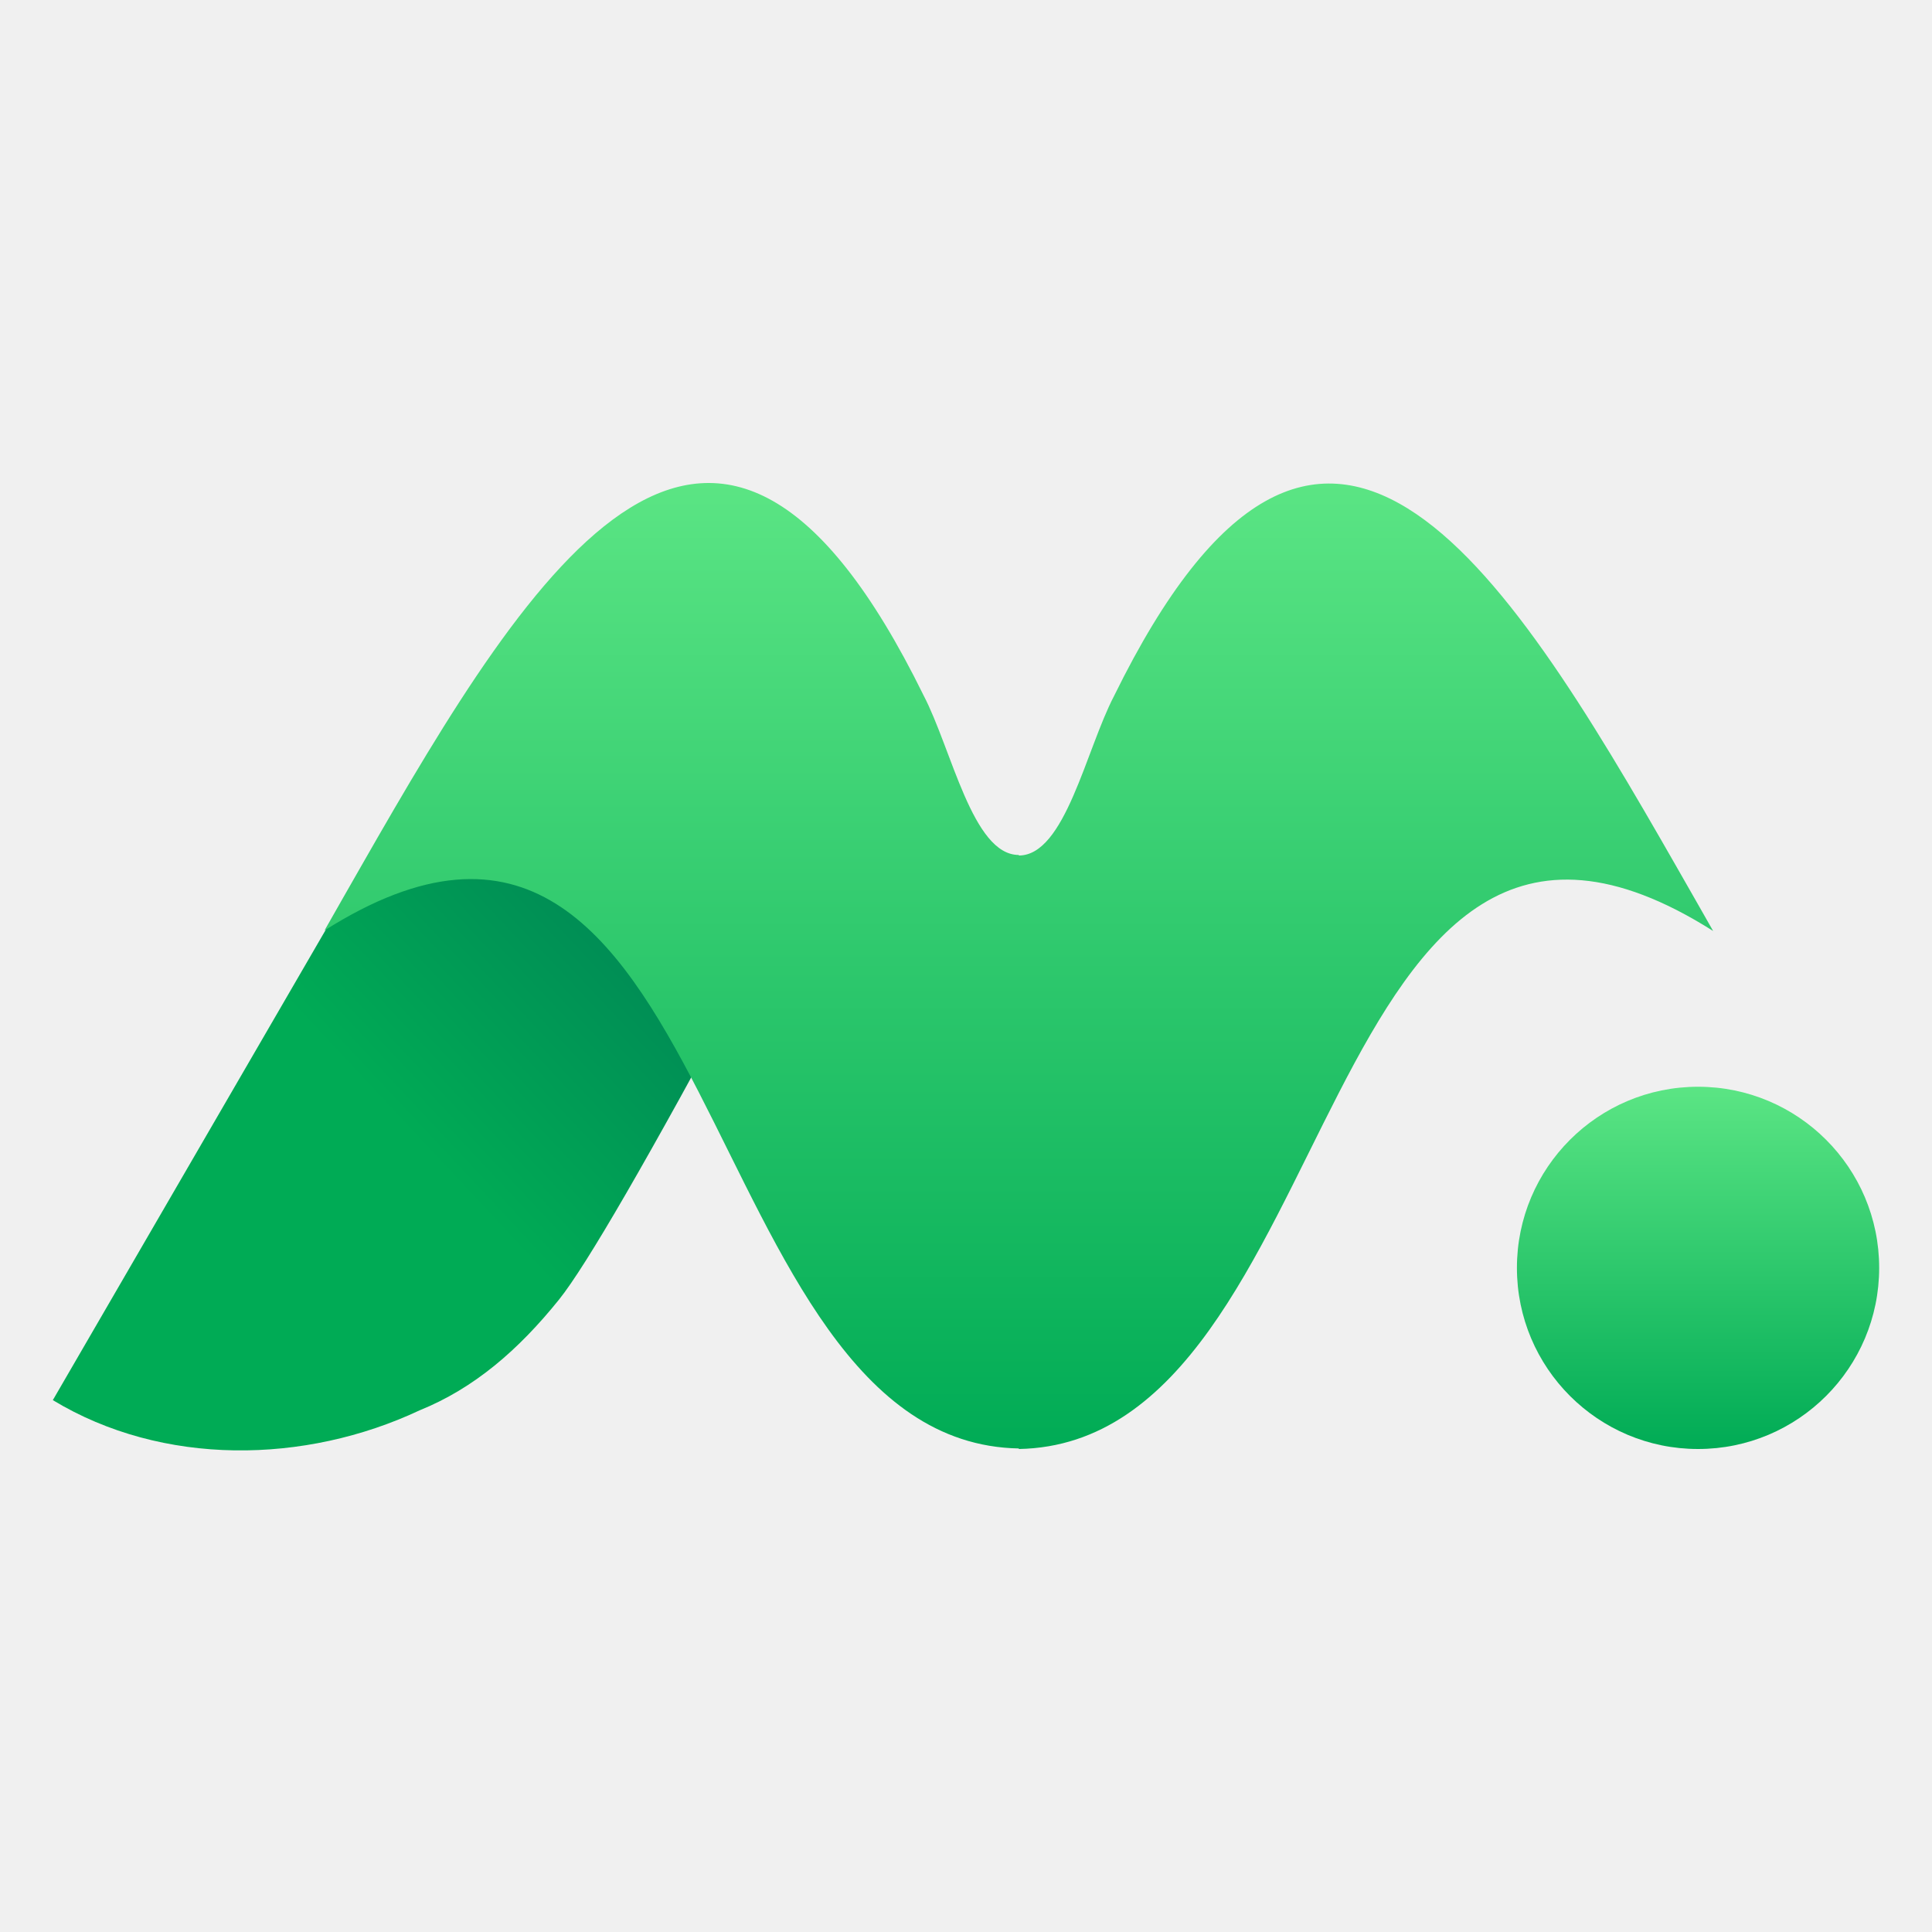
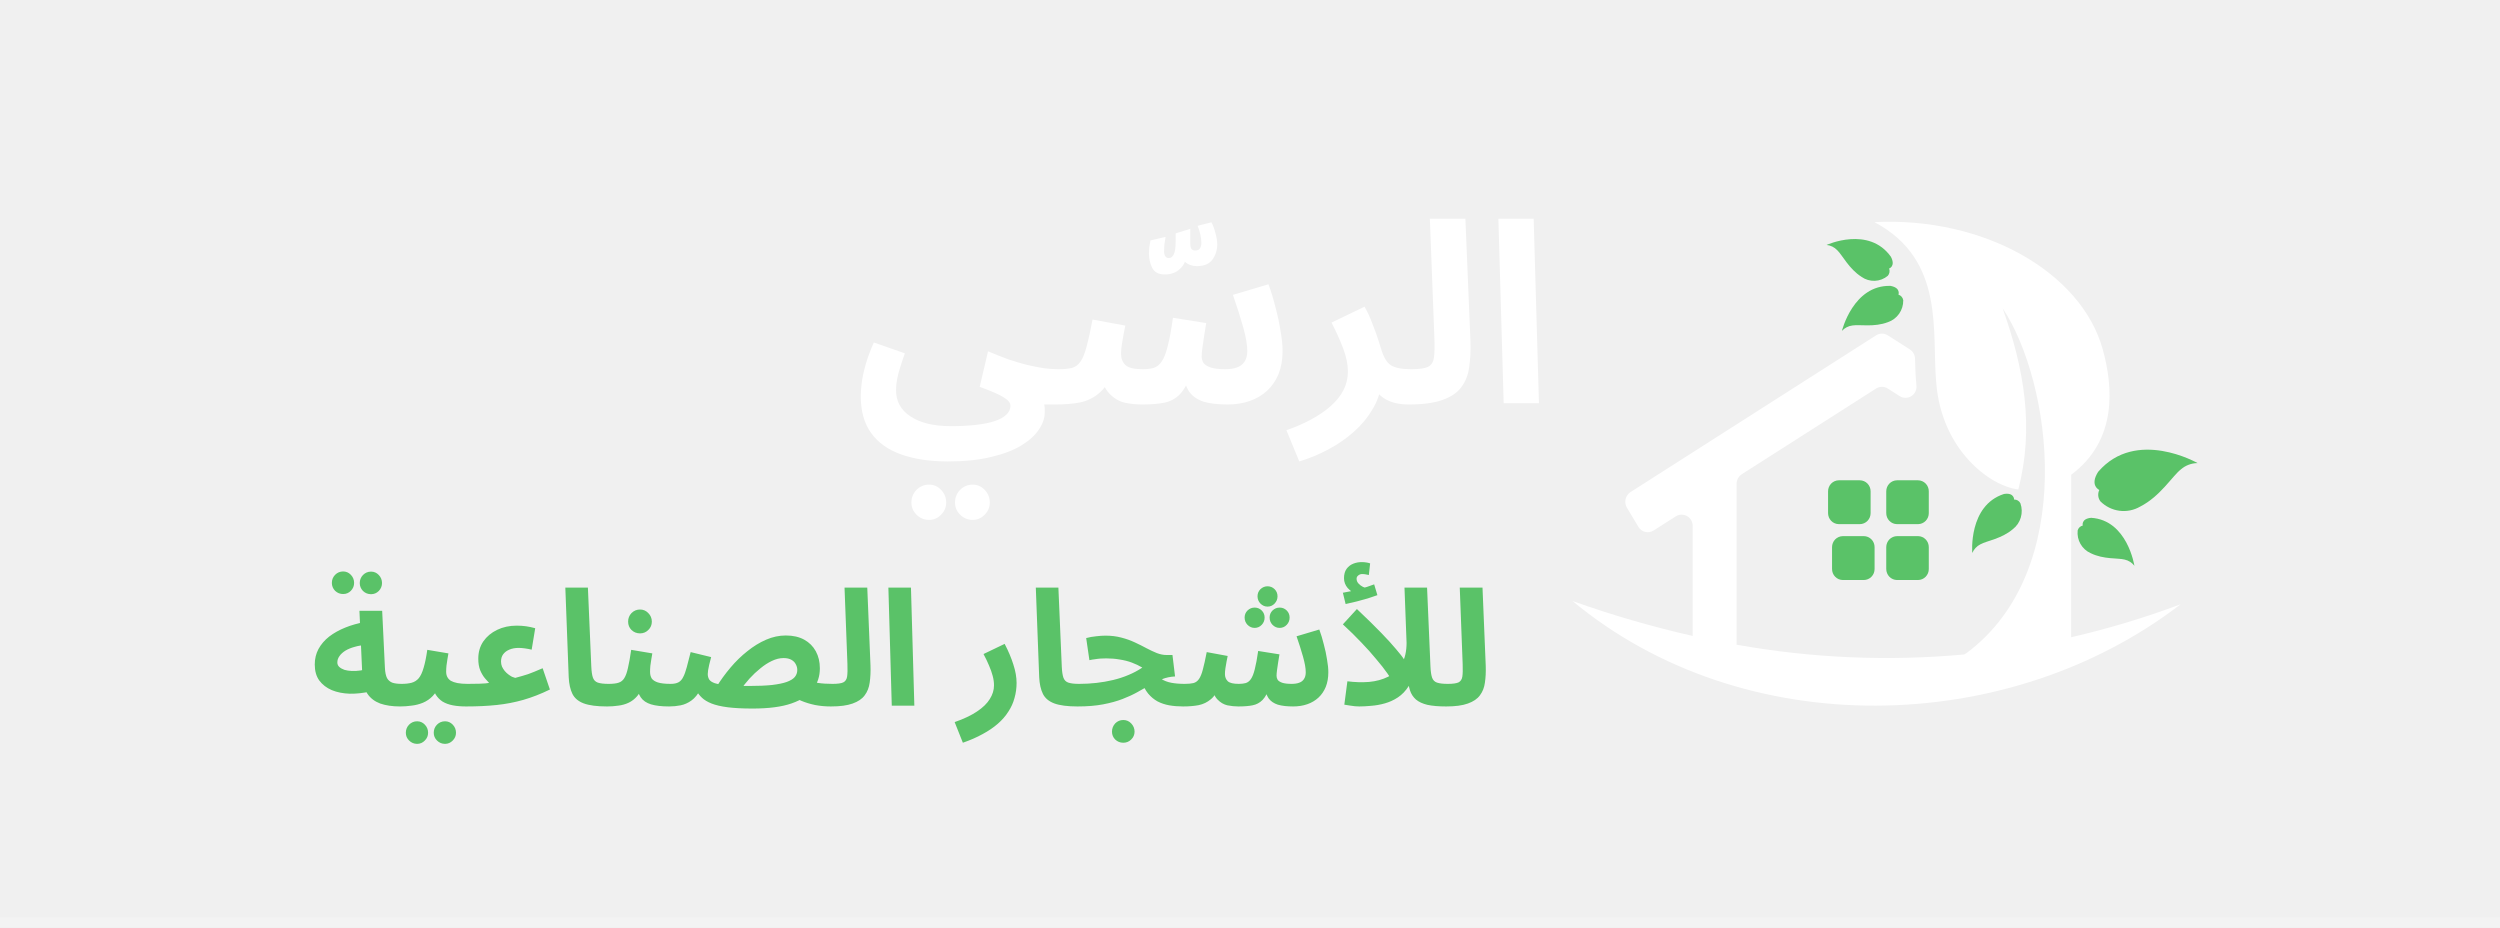
- <svg xmlns="http://www.w3.org/2000/svg" height="512" viewBox="0 0 512 512" width="512">
-   <linearGradient id="a" x1="100%" x2="50%" y1="5.663%" y2="50%">
-     <stop offset="0" stop-color="#007b55" />
-     <stop offset="1" stop-color="#00ab55" />
-   </linearGradient>
-   <linearGradient id="b" x1="50%" x2="50%" y1="0%" y2="100%">
-     <stop offset="0" stop-color="#5be584" />
-     <stop offset="1" stop-color="#00ab55" />
-   </linearGradient>
-   <g fill="none" fill-rule="evenodd" transform="translate(14 128)">
-     <path d="m92.807 83.107c44.289 22.889 46.308 23.935 46.401 23.98.012.009.642.333 44.793 23.153-26.072 48.54-42.693 77.266-49.868 86.179-10.759 13.37-22.495 23.493-36.93 29.334-30.346 14.262-68.07 14.929-97.202-2.704z" fill="url(#a)" />
-     <g fill="url(#b)">
-       <path d="m430.31 101.726c-46.271-80.956-94.1-157.228-149.043-45.344-7.516 14.383-12.995 42.337-25.267 42.337v-.142c-12.272 0-17.749-27.953-25.265-42.337-54.945-111.885-102.774-35.612-149.045 45.344-3.482 6.105-6.827 11.932-9.69 16.996 106.038-67.127 97.11 135.666 184 137.278v.142c86.891-1.611 77.962-204.405 184-137.28-2.861-5.062-6.206-10.889-9.69-16.994" />
-       <path d="m436 256c26.509 0 48-21.491 48-48s-21.491-48-48-48-48 21.491-48 48 21.491 48 48 48" />
+ <svg xmlns="http://www.w3.org/2000/svg" width="248" height="92" viewBox="0 0 248 92" fill="none">
+   <mask id="path-1-inside-1_2089_35948" fill="white">
+     <path d="M0 0H248V92H0V0Z" />
+   </mask>
+   <path d="M248 91H0V93H248V91Z" fill="white" fill-opacity="0.19" mask="url(#path-1-inside-1_2089_35948)" />
+   <g clip-path="url(#clip0_2089_35948)">
+     <path d="M85.387 39.3C85.387 38.917 85.421 38.467 85.487 37.95C85.554 37.433 85.679 36.85 85.862 36.2C86.046 35.533 86.321 34.792 86.687 33.975L89.762 35.05C89.579 35.567 89.421 36.042 89.287 36.475C89.154 36.892 89.054 37.283 88.987 37.65C88.921 38 88.887 38.35 88.887 38.7C88.887 39.25 89.004 39.742 89.237 40.175C89.487 40.625 89.846 41 90.312 41.3C90.779 41.617 91.346 41.858 92.012 42.025C92.696 42.192 93.479 42.275 94.362 42.275C95.279 42.275 96.096 42.233 96.812 42.15C97.546 42.067 98.162 41.942 98.662 41.775C99.179 41.608 99.571 41.392 99.837 41.125C100.104 40.875 100.237 40.583 100.237 40.25C100.237 40.1 100.179 39.958 100.062 39.825C99.962 39.692 99.787 39.55 99.537 39.4C99.304 39.25 98.987 39.092 98.587 38.925C98.204 38.758 97.737 38.575 97.187 38.375L98.012 34.85C98.729 35.15 99.404 35.417 100.037 35.65C100.687 35.867 101.304 36.05 101.887 36.2C102.471 36.333 103.021 36.442 103.537 36.525C104.054 36.592 104.537 36.625 104.987 36.625C105.621 36.625 106.071 36.792 106.337 37.125C106.604 37.442 106.737 37.842 106.737 38.325C106.737 38.842 106.562 39.275 106.212 39.625C105.862 39.958 105.371 40.125 104.737 40.125C104.604 40.125 104.471 40.125 104.337 40.125C104.221 40.125 104.096 40.125 103.962 40.125C103.846 40.125 103.721 40.125 103.587 40.125C103.621 40.292 103.637 40.433 103.637 40.55C103.637 40.683 103.637 40.808 103.637 40.925C103.637 41.475 103.446 42.033 103.062 42.6C102.696 43.167 102.121 43.692 101.337 44.175C100.554 44.658 99.554 45.042 98.337 45.325C97.137 45.625 95.704 45.775 94.037 45.775C92.237 45.775 90.687 45.542 89.387 45.075C88.104 44.625 87.112 43.917 86.412 42.95C85.729 42 85.387 40.783 85.387 39.3ZM96.487 51.575C96.004 51.575 95.587 51.4 95.237 51.05C94.904 50.717 94.737 50.317 94.737 49.85C94.737 49.367 94.904 48.95 95.237 48.6C95.587 48.25 96.004 48.075 96.487 48.075C96.954 48.075 97.354 48.25 97.687 48.6C98.021 48.95 98.187 49.367 98.187 49.85C98.187 50.317 98.021 50.717 97.687 51.05C97.354 51.4 96.954 51.575 96.487 51.575ZM92.162 51.575C91.679 51.575 91.262 51.4 90.912 51.05C90.579 50.717 90.412 50.317 90.412 49.85C90.412 49.367 90.579 48.95 90.912 48.6C91.262 48.25 91.679 48.075 92.162 48.075C92.629 48.075 93.029 48.25 93.362 48.6C93.696 48.95 93.862 49.367 93.862 49.85C93.862 50.317 93.696 50.717 93.362 51.05C93.029 51.4 92.629 51.575 92.162 51.575ZM115.551 27.225C114.935 27.225 114.518 27.008 114.301 26.575C114.085 26.142 113.976 25.667 113.976 25.15C113.976 24.967 113.985 24.775 114.001 24.575C114.035 24.358 114.076 24.117 114.126 23.85L115.626 23.5C115.576 23.783 115.535 24.05 115.501 24.3C115.485 24.533 115.476 24.742 115.476 24.925C115.476 25.142 115.518 25.308 115.601 25.425C115.685 25.542 115.801 25.6 115.951 25.6C116.151 25.6 116.31 25.483 116.426 25.25C116.56 25.017 116.626 24.567 116.626 23.9V23.15L118.076 22.7V24.225C118.076 24.408 118.11 24.558 118.176 24.675C118.26 24.792 118.385 24.85 118.551 24.85C118.785 24.85 118.943 24.783 119.026 24.65C119.126 24.5 119.176 24.325 119.176 24.125C119.176 23.842 119.143 23.558 119.076 23.275C119.01 22.975 118.918 22.683 118.801 22.4L120.176 22.05C120.343 22.367 120.476 22.733 120.576 23.15C120.693 23.55 120.751 23.917 120.751 24.25C120.751 24.8 120.593 25.3 120.276 25.75C119.96 26.183 119.443 26.4 118.726 26.4C118.276 26.4 117.893 26.267 117.576 26C117.26 25.717 117.101 25.383 117.101 25L117.676 25.225C117.676 25.792 117.476 26.267 117.076 26.65C116.693 27.033 116.185 27.225 115.551 27.225ZM104.732 40.125L104.982 36.625C105.532 36.625 105.982 36.583 106.332 36.5C106.682 36.4 106.966 36.192 107.182 35.875C107.416 35.542 107.616 35.05 107.782 34.4C107.966 33.733 108.166 32.833 108.382 31.7L111.632 32.3C111.582 32.55 111.524 32.842 111.457 33.175C111.391 33.508 111.332 33.85 111.282 34.2C111.232 34.533 111.207 34.833 111.207 35.1C111.207 35.567 111.357 35.942 111.657 36.225C111.957 36.492 112.524 36.625 113.357 36.625C113.774 36.625 114.132 36.583 114.432 36.5C114.749 36.4 115.016 36.192 115.232 35.875C115.466 35.542 115.666 35.033 115.832 34.35C116.016 33.65 116.191 32.708 116.357 31.525L119.657 32.05C119.591 32.433 119.524 32.842 119.457 33.275C119.391 33.708 119.332 34.108 119.282 34.475C119.232 34.842 119.207 35.142 119.207 35.375C119.207 35.592 119.266 35.8 119.382 36C119.516 36.183 119.749 36.333 120.082 36.45C120.432 36.567 120.924 36.625 121.557 36.625C122.007 36.625 122.391 36.567 122.707 36.45C123.041 36.333 123.291 36.142 123.457 35.875C123.641 35.608 123.732 35.258 123.732 34.825C123.732 34.208 123.591 33.4 123.307 32.4C123.024 31.4 122.691 30.35 122.307 29.25L125.832 28.2C126.099 28.917 126.332 29.683 126.532 30.5C126.749 31.3 126.916 32.083 127.032 32.85C127.166 33.6 127.232 34.258 127.232 34.825C127.232 35.675 127.099 36.433 126.832 37.1C126.566 37.75 126.191 38.3 125.707 38.75C125.224 39.2 124.649 39.542 123.982 39.775C123.316 40.008 122.582 40.125 121.782 40.125C120.816 40.125 120.024 40.033 119.407 39.85C118.791 39.65 118.316 39.325 117.982 38.875C117.666 38.408 117.457 37.775 117.357 36.975H118.207C117.857 37.958 117.466 38.675 117.032 39.125C116.599 39.558 116.082 39.833 115.482 39.95C114.899 40.067 114.166 40.125 113.282 40.125C112.732 40.125 112.166 40.067 111.582 39.95C111.016 39.817 110.507 39.517 110.057 39.05C109.607 38.583 109.274 37.858 109.057 36.875L110.407 36.825C110.057 37.808 109.599 38.533 109.032 39C108.482 39.467 107.849 39.775 107.132 39.925C106.416 40.058 105.616 40.125 104.732 40.125ZM128.887 45.775L127.612 42.675C128.496 42.375 129.304 42.025 130.037 41.625C130.787 41.225 131.437 40.783 131.987 40.3C132.537 39.817 132.962 39.292 133.262 38.725C133.562 38.142 133.712 37.517 133.712 36.85C133.712 36.15 133.554 35.383 133.237 34.55C132.921 33.717 132.537 32.867 132.087 32L135.362 30.425C135.662 30.942 135.921 31.5 136.137 32.1C136.371 32.683 136.562 33.208 136.712 33.675C136.862 34.142 136.962 34.458 137.012 34.625C137.246 35.425 137.562 35.958 137.962 36.225C138.379 36.492 139.046 36.625 139.962 36.625C140.596 36.625 141.046 36.792 141.312 37.125C141.596 37.442 141.737 37.842 141.737 38.325C141.737 38.842 141.562 39.275 141.212 39.625C140.862 39.958 140.362 40.125 139.712 40.125C139.029 40.125 138.429 40.025 137.912 39.825C137.396 39.625 136.979 39.333 136.662 38.95C136.362 38.567 136.171 38.117 136.087 37.6L137.012 38.125C136.912 39.008 136.621 39.842 136.137 40.625C135.671 41.425 135.062 42.158 134.312 42.825C133.562 43.492 132.721 44.075 131.787 44.575C130.854 45.075 129.887 45.475 128.887 45.775ZM139.742 40.125L139.992 36.625C140.759 36.625 141.309 36.55 141.642 36.4C141.976 36.233 142.176 35.933 142.242 35.5C142.309 35.05 142.326 34.4 142.292 33.55L141.842 21.7H145.367L145.867 33.8C145.901 34.767 145.859 35.642 145.742 36.425C145.642 37.192 145.384 37.85 144.967 38.4C144.567 38.95 143.942 39.375 143.092 39.675C142.259 39.975 141.142 40.125 139.742 40.125ZM149.164 40L148.639 21.7H152.139L152.664 40H149.164Z" fill="white" />
+     <path d="M39.688 70.08C38.931 70.08 38.275 69.984 37.72 69.792C37.176 69.589 36.755 69.269 36.456 68.832C36.157 68.384 35.987 67.787 35.944 67.04L35.656 60.592H37.912L38.184 66.256C38.205 66.693 38.275 67.029 38.392 67.264C38.52 67.488 38.701 67.643 38.936 67.728C39.171 67.803 39.475 67.84 39.848 67.84C40.253 67.84 40.541 67.947 40.712 68.16C40.883 68.363 40.968 68.619 40.968 68.928C40.968 69.259 40.856 69.536 40.632 69.76C40.419 69.973 40.104 70.08 39.688 70.08ZM36.76 68.592C36.045 68.752 35.357 68.827 34.696 68.816C34.035 68.795 33.443 68.677 32.92 68.464C32.397 68.24 31.981 67.92 31.672 67.504C31.373 67.088 31.224 66.56 31.224 65.92C31.224 65.355 31.347 64.843 31.592 64.384C31.848 63.915 32.2 63.504 32.648 63.152C33.107 62.8 33.64 62.501 34.248 62.256C34.856 62.011 35.517 61.824 36.232 61.696L36.456 63.968C35.997 63.989 35.581 64.053 35.208 64.16C34.845 64.256 34.531 64.384 34.264 64.544C34.008 64.704 33.811 64.885 33.672 65.088C33.533 65.28 33.464 65.488 33.464 65.712C33.464 65.893 33.528 66.043 33.656 66.16C33.784 66.277 33.955 66.373 34.168 66.448C34.381 66.512 34.627 66.549 34.904 66.56C35.181 66.571 35.464 66.555 35.752 66.512C36.051 66.469 36.344 66.4 36.632 66.304L36.76 68.592ZM36.808 58.944C36.499 58.944 36.232 58.837 36.008 58.624C35.795 58.4 35.688 58.139 35.688 57.84C35.688 57.531 35.795 57.264 36.008 57.04C36.232 56.816 36.499 56.704 36.808 56.704C37.107 56.704 37.363 56.816 37.576 57.04C37.789 57.264 37.896 57.531 37.896 57.84C37.896 58.139 37.789 58.4 37.576 58.624C37.363 58.837 37.107 58.944 36.808 58.944ZM34.04 58.928C33.731 58.928 33.464 58.821 33.24 58.608C33.027 58.384 32.92 58.123 32.92 57.824C32.92 57.515 33.027 57.248 33.24 57.024C33.464 56.8 33.731 56.688 34.04 56.688C34.339 56.688 34.595 56.8 34.808 57.024C35.021 57.248 35.128 57.515 35.128 57.824C35.128 58.123 35.021 58.384 34.808 58.608C34.595 58.821 34.339 58.928 34.04 58.928ZM39.683 70.08L39.843 67.84C40.227 67.84 40.557 67.803 40.835 67.728C41.112 67.653 41.347 67.504 41.539 67.28C41.731 67.045 41.891 66.704 42.019 66.256C42.157 65.808 42.28 65.211 42.387 64.464L44.483 64.816C44.461 64.976 44.429 65.163 44.387 65.376C44.355 65.589 44.323 65.808 44.291 66.032C44.269 66.245 44.259 66.448 44.259 66.64C44.259 66.832 44.296 67.003 44.371 67.152C44.445 67.301 44.563 67.429 44.723 67.536C44.893 67.632 45.112 67.707 45.379 67.76C45.656 67.813 45.992 67.84 46.387 67.84C46.792 67.84 47.08 67.947 47.251 68.16C47.421 68.363 47.507 68.619 47.507 68.928C47.507 69.259 47.395 69.536 47.171 69.76C46.957 69.973 46.643 70.08 46.227 70.08C45.747 70.08 45.309 70.043 44.915 69.968C44.531 69.893 44.195 69.771 43.907 69.6C43.629 69.419 43.4 69.184 43.219 68.896C43.048 68.597 42.941 68.235 42.899 67.808H43.667C43.475 68.32 43.229 68.731 42.931 69.04C42.643 69.339 42.317 69.563 41.955 69.712C41.592 69.861 41.213 69.957 40.819 70C40.435 70.053 40.056 70.08 39.683 70.08ZM44.147 73.792C43.837 73.792 43.571 73.68 43.347 73.456C43.133 73.243 43.027 72.987 43.027 72.688C43.027 72.379 43.133 72.112 43.347 71.888C43.571 71.664 43.837 71.552 44.147 71.552C44.445 71.552 44.701 71.664 44.915 71.888C45.128 72.112 45.235 72.379 45.235 72.688C45.235 72.987 45.128 73.243 44.915 73.456C44.701 73.68 44.445 73.792 44.147 73.792ZM41.379 73.792C41.069 73.792 40.803 73.68 40.579 73.456C40.365 73.243 40.259 72.987 40.259 72.688C40.259 72.379 40.365 72.112 40.579 71.888C40.803 71.664 41.069 71.552 41.379 71.552C41.677 71.552 41.933 71.664 42.147 71.888C42.36 72.112 42.467 72.379 42.467 72.688C42.467 72.987 42.36 73.243 42.147 73.456C41.933 73.68 41.677 73.792 41.379 73.792ZM46.23 70.08L46.389 67.84C46.891 67.84 47.275 67.835 47.541 67.824C47.819 67.813 48.027 67.803 48.166 67.792C48.304 67.771 48.422 67.755 48.517 67.744C48.411 67.637 48.272 67.483 48.102 67.28C47.931 67.077 47.776 66.816 47.638 66.496C47.51 66.176 47.446 65.792 47.446 65.344C47.446 64.693 47.611 64.123 47.941 63.632C48.283 63.141 48.742 62.757 49.318 62.48C49.894 62.203 50.539 62.064 51.254 62.064C51.595 62.064 51.91 62.085 52.197 62.128C52.496 62.171 52.795 62.235 53.093 62.32L52.742 64.448C52.528 64.395 52.304 64.352 52.069 64.32C51.835 64.288 51.627 64.272 51.446 64.272C51.093 64.272 50.784 64.331 50.517 64.448C50.261 64.555 50.059 64.709 49.91 64.912C49.771 65.104 49.702 65.339 49.702 65.616C49.702 65.797 49.733 65.968 49.797 66.128C49.872 66.288 49.963 66.432 50.069 66.56C50.176 66.688 50.294 66.8 50.422 66.896C50.55 66.992 50.672 67.072 50.789 67.136C50.917 67.189 51.024 67.227 51.109 67.248C51.376 67.173 51.605 67.109 51.797 67.056C52 66.992 52.192 66.933 52.373 66.88C52.566 66.816 52.773 66.736 52.998 66.64C53.221 66.544 53.499 66.427 53.83 66.288L54.55 68.4C53.654 68.837 52.779 69.179 51.925 69.424C51.072 69.669 50.187 69.84 49.27 69.936C48.352 70.032 47.339 70.08 46.23 70.08ZM60.208 70.08C59.216 70.08 58.448 69.979 57.904 69.776C57.37 69.573 56.997 69.259 56.784 68.832C56.57 68.395 56.448 67.845 56.416 67.184L56.08 58.288H58.32L58.656 66.112C58.677 66.603 58.73 66.971 58.816 67.216C58.901 67.461 59.061 67.627 59.296 67.712C59.541 67.797 59.898 67.84 60.368 67.84C60.773 67.84 61.061 67.947 61.232 68.16C61.413 68.363 61.504 68.619 61.504 68.928C61.504 69.259 61.392 69.536 61.168 69.76C60.944 69.973 60.624 70.08 60.208 70.08ZM60.23 70.08L60.389 67.84C60.795 67.84 61.115 67.803 61.349 67.728C61.595 67.653 61.787 67.504 61.925 67.28C62.075 67.045 62.197 66.704 62.294 66.256C62.4 65.808 62.507 65.211 62.614 64.464L64.71 64.816C64.688 64.976 64.656 65.163 64.614 65.376C64.582 65.589 64.549 65.808 64.517 66.032C64.496 66.245 64.486 66.448 64.486 66.64C64.486 66.896 64.539 67.115 64.645 67.296C64.763 67.467 64.966 67.6 65.254 67.696C65.552 67.792 65.979 67.84 66.534 67.84C66.939 67.84 67.227 67.947 67.397 68.16C67.568 68.363 67.653 68.619 67.653 68.928C67.653 69.259 67.541 69.536 67.317 69.76C67.104 69.973 66.79 70.08 66.374 70.08C65.638 70.08 65.04 70.011 64.582 69.872C64.123 69.733 63.782 69.499 63.557 69.168C63.334 68.837 63.19 68.384 63.126 67.808H63.894C63.702 68.32 63.477 68.731 63.221 69.04C62.965 69.339 62.678 69.563 62.358 69.712C62.038 69.861 61.696 69.957 61.334 70C60.981 70.053 60.614 70.08 60.23 70.08ZM63.493 62.832C63.163 62.832 62.88 62.72 62.645 62.496C62.422 62.272 62.309 61.995 62.309 61.664C62.309 61.333 62.422 61.051 62.645 60.816C62.88 60.581 63.163 60.464 63.493 60.464C63.813 60.464 64.085 60.581 64.309 60.816C64.544 61.051 64.662 61.333 64.662 61.664C64.662 61.995 64.544 62.272 64.309 62.496C64.085 62.72 63.813 62.832 63.493 62.832ZM82.418 70.08C81.874 70.08 81.352 70.032 80.85 69.936C80.349 69.829 79.895 69.691 79.49 69.52C79.096 69.349 78.77 69.157 78.514 68.944L79.954 67.392C80.338 67.552 80.733 67.669 81.138 67.744C81.543 67.808 82.023 67.84 82.578 67.84C82.984 67.84 83.272 67.947 83.442 68.16C83.624 68.363 83.714 68.619 83.714 68.928C83.714 69.259 83.602 69.536 83.378 69.76C83.154 69.973 82.834 70.08 82.418 70.08ZM74.658 70.288C73.666 70.288 72.84 70.245 72.178 70.16C71.528 70.075 70.999 69.952 70.594 69.792C70.189 69.632 69.869 69.44 69.634 69.216C69.4 68.992 69.207 68.747 69.058 68.48L69.506 68.352C69.24 68.864 68.936 69.243 68.594 69.488C68.253 69.733 67.895 69.893 67.522 69.968C67.149 70.043 66.765 70.08 66.37 70.08L66.53 67.84C66.861 67.84 67.122 67.787 67.314 67.68C67.506 67.573 67.661 67.397 67.778 67.152C67.906 66.907 68.023 66.581 68.13 66.176C68.237 65.771 68.365 65.275 68.514 64.688L70.546 65.184C70.472 65.472 70.407 65.723 70.354 65.936C70.311 66.149 70.274 66.336 70.242 66.496C70.221 66.645 70.21 66.768 70.21 66.864C70.21 67.067 70.258 67.248 70.354 67.408C70.45 67.557 70.637 67.68 70.914 67.776C71.192 67.861 71.597 67.931 72.13 67.984C72.674 68.027 73.383 68.048 74.258 68.048C75.186 68.048 75.96 68.016 76.578 67.952C77.197 67.877 77.688 67.776 78.05 67.648C78.424 67.509 78.69 67.344 78.85 67.152C79.01 66.949 79.09 66.72 79.09 66.464C79.09 66.261 79.042 66.075 78.946 65.904C78.861 65.723 78.717 65.573 78.514 65.456C78.311 65.339 78.05 65.28 77.73 65.28C77.346 65.28 76.957 65.376 76.562 65.568C76.178 65.749 75.799 65.995 75.426 66.304C75.053 66.603 74.695 66.939 74.354 67.312C74.023 67.685 73.725 68.059 73.458 68.432L71.058 68.16C71.474 67.488 71.944 66.843 72.466 66.224C72.989 65.605 73.549 65.061 74.146 64.592C74.743 64.112 75.362 63.733 76.002 63.456C76.642 63.179 77.293 63.04 77.954 63.04C78.669 63.04 79.277 63.179 79.778 63.456C80.279 63.733 80.663 64.117 80.93 64.608C81.197 65.099 81.33 65.664 81.33 66.304C81.33 67.083 81.106 67.771 80.658 68.368C80.221 68.965 79.511 69.435 78.53 69.776C77.559 70.117 76.269 70.288 74.658 70.288ZM82.433 70.08L82.593 67.84C83.083 67.84 83.435 67.792 83.649 67.696C83.862 67.589 83.99 67.397 84.033 67.12C84.075 66.832 84.086 66.416 84.065 65.872L83.777 58.288H86.033L86.353 66.032C86.374 66.651 86.347 67.211 86.273 67.712C86.209 68.203 86.043 68.624 85.777 68.976C85.521 69.328 85.121 69.6 84.577 69.792C84.043 69.984 83.329 70.08 82.433 70.08ZM88.463 70L88.127 58.288H90.367L90.703 70H88.463ZM95.517 73.68L94.701 71.632C95.618 71.312 96.359 70.96 96.925 70.576C97.501 70.192 97.922 69.781 98.189 69.344C98.466 68.907 98.605 68.453 98.605 67.984C98.605 67.685 98.562 67.376 98.477 67.056C98.391 66.725 98.269 66.379 98.109 66.016C97.959 65.653 97.778 65.275 97.565 64.88L99.661 63.872C100.034 64.587 100.322 65.269 100.525 65.92C100.738 66.571 100.845 67.179 100.845 67.744C100.845 68.267 100.775 68.768 100.637 69.248C100.509 69.728 100.306 70.176 100.029 70.592C99.762 71.019 99.415 71.419 98.989 71.792C98.562 72.165 98.061 72.507 97.485 72.816C96.909 73.136 96.253 73.424 95.517 73.68ZM106.88 70.08C105.888 70.08 105.12 69.979 104.576 69.776C104.042 69.573 103.669 69.259 103.456 68.832C103.242 68.395 103.12 67.845 103.088 67.184L102.752 58.288H104.992L105.328 66.112C105.349 66.603 105.402 66.971 105.488 67.216C105.573 67.461 105.733 67.627 105.968 67.712C106.213 67.797 106.57 67.84 107.04 67.84C107.445 67.84 107.733 67.947 107.904 68.16C108.085 68.363 108.176 68.619 108.176 68.928C108.176 69.259 108.064 69.536 107.84 69.76C107.616 69.973 107.296 70.08 106.88 70.08ZM117.365 70.08C116.875 70.08 116.416 70.043 115.989 69.968C115.573 69.893 115.189 69.765 114.837 69.584C114.485 69.392 114.171 69.131 113.893 68.8C113.627 68.469 113.403 68.053 113.221 67.552L114.485 66.544C114.677 66.885 114.912 67.152 115.189 67.344C115.467 67.525 115.797 67.653 116.181 67.728C116.565 67.803 117.013 67.84 117.525 67.84C117.931 67.84 118.219 67.947 118.389 68.16C118.56 68.363 118.645 68.619 118.645 68.928C118.645 69.259 118.533 69.536 118.309 69.76C118.096 69.973 117.781 70.08 117.365 70.08ZM106.901 70.08L107.061 67.84C107.637 67.84 108.208 67.808 108.773 67.744C109.339 67.68 109.888 67.584 110.421 67.456C110.955 67.328 111.461 67.163 111.941 66.96C112.432 66.757 112.891 66.512 113.317 66.224C112.997 66.032 112.651 65.867 112.277 65.728C111.904 65.589 111.504 65.488 111.077 65.424C110.661 65.349 110.219 65.312 109.749 65.312C109.579 65.312 109.397 65.317 109.205 65.328C109.024 65.339 108.837 65.36 108.645 65.392C108.453 65.413 108.261 65.445 108.069 65.488L107.749 63.296C108.059 63.211 108.384 63.152 108.725 63.12C109.077 63.077 109.387 63.056 109.653 63.056C110.229 63.056 110.757 63.12 111.237 63.248C111.728 63.376 112.176 63.536 112.581 63.728C112.997 63.92 113.381 64.112 113.733 64.304C114.096 64.496 114.437 64.656 114.757 64.784C115.088 64.912 115.408 64.976 115.717 64.976H116.309L116.565 67.104C116.107 67.125 115.675 67.216 115.269 67.376C114.875 67.525 114.48 67.717 114.085 67.952C113.701 68.176 113.285 68.411 112.837 68.656C112.4 68.901 111.904 69.131 111.349 69.344C110.795 69.557 110.155 69.733 109.429 69.872C108.704 70.011 107.861 70.08 106.901 70.08ZM111.429 73.68C111.12 73.68 110.853 73.573 110.629 73.36C110.416 73.147 110.309 72.885 110.309 72.576C110.309 72.267 110.416 71.995 110.629 71.76C110.853 71.536 111.12 71.424 111.429 71.424C111.739 71.424 112 71.536 112.213 71.76C112.437 71.995 112.549 72.267 112.549 72.576C112.549 72.885 112.437 73.147 112.213 73.36C112 73.573 111.739 73.68 111.429 73.68ZM117.37 70.08L117.53 67.84C117.882 67.84 118.17 67.813 118.394 67.76C118.618 67.696 118.799 67.563 118.938 67.36C119.087 67.147 119.215 66.832 119.322 66.416C119.439 65.989 119.567 65.413 119.706 64.688L121.786 65.072C121.754 65.232 121.717 65.419 121.674 65.632C121.631 65.845 121.594 66.064 121.562 66.288C121.53 66.501 121.514 66.693 121.514 66.864C121.514 67.163 121.61 67.403 121.802 67.584C121.994 67.755 122.357 67.84 122.89 67.84C123.157 67.84 123.386 67.813 123.578 67.76C123.781 67.696 123.951 67.563 124.09 67.36C124.239 67.147 124.367 66.821 124.474 66.384C124.591 65.936 124.703 65.333 124.81 64.576L126.922 64.912C126.879 65.157 126.837 65.419 126.794 65.696C126.751 65.973 126.714 66.229 126.682 66.464C126.65 66.699 126.634 66.891 126.634 67.04C126.634 67.179 126.671 67.312 126.746 67.44C126.831 67.557 126.981 67.653 127.194 67.728C127.418 67.803 127.733 67.84 128.138 67.84C128.426 67.84 128.671 67.803 128.874 67.728C129.087 67.653 129.247 67.531 129.354 67.36C129.471 67.189 129.53 66.965 129.53 66.688C129.53 66.293 129.439 65.776 129.258 65.136C129.077 64.496 128.863 63.824 128.618 63.12L130.874 62.448C131.045 62.907 131.194 63.397 131.322 63.92C131.461 64.432 131.567 64.933 131.642 65.424C131.727 65.904 131.77 66.325 131.77 66.688C131.77 67.232 131.685 67.717 131.514 68.144C131.343 68.56 131.103 68.912 130.794 69.2C130.485 69.488 130.117 69.707 129.69 69.856C129.263 70.005 128.794 70.08 128.282 70.08C127.663 70.08 127.157 70.021 126.762 69.904C126.367 69.776 126.063 69.568 125.85 69.28C125.647 68.981 125.514 68.576 125.45 68.064H125.994C125.77 68.693 125.519 69.152 125.242 69.44C124.965 69.717 124.634 69.893 124.25 69.968C123.877 70.043 123.407 70.08 122.842 70.08C122.49 70.08 122.127 70.043 121.754 69.968C121.391 69.883 121.066 69.691 120.778 69.392C120.49 69.093 120.277 68.629 120.138 68L121.002 67.968C120.778 68.597 120.485 69.061 120.122 69.36C119.77 69.659 119.365 69.856 118.906 69.952C118.447 70.037 117.935 70.08 117.37 70.08ZM125.738 60.176C125.471 60.176 125.237 60.075 125.034 59.872C124.842 59.669 124.746 59.429 124.746 59.152C124.746 58.875 124.842 58.64 125.034 58.448C125.237 58.256 125.471 58.16 125.738 58.16C126.015 58.16 126.25 58.256 126.442 58.448C126.634 58.64 126.73 58.875 126.73 59.152C126.73 59.429 126.634 59.669 126.442 59.872C126.25 60.075 126.015 60.176 125.738 60.176ZM124.458 62.288C124.191 62.288 123.957 62.187 123.754 61.984C123.562 61.781 123.466 61.541 123.466 61.264C123.466 60.987 123.562 60.752 123.754 60.56C123.957 60.368 124.191 60.272 124.458 60.272C124.735 60.272 124.97 60.368 125.162 60.56C125.354 60.752 125.45 60.987 125.45 61.264C125.45 61.541 125.354 61.781 125.162 61.984C124.97 62.187 124.735 62.288 124.458 62.288ZM126.938 62.288C126.671 62.288 126.437 62.187 126.234 61.984C126.042 61.781 125.946 61.541 125.946 61.264C125.946 60.987 126.042 60.752 126.234 60.56C126.437 60.368 126.671 60.272 126.938 60.272C127.215 60.272 127.45 60.368 127.642 60.56C127.834 60.752 127.93 60.987 127.93 61.264C127.93 61.541 127.834 61.781 127.642 61.984C127.45 62.187 127.215 62.288 126.938 62.288ZM143.453 70.08C142.707 70.08 142.088 70.027 141.597 69.92C141.117 69.803 140.739 69.627 140.461 69.392C140.184 69.147 139.987 68.843 139.869 68.48C139.752 68.117 139.683 67.685 139.661 67.184L139.325 58.288H141.565L141.901 66.112C141.923 66.603 141.976 66.971 142.061 67.216C142.147 67.461 142.307 67.627 142.541 67.712C142.787 67.797 143.144 67.84 143.613 67.84C144.019 67.84 144.307 67.947 144.477 68.16C144.659 68.363 144.749 68.619 144.749 68.928C144.749 69.259 144.637 69.536 144.413 69.76C144.189 69.973 143.869 70.08 143.453 70.08ZM134.845 70.08C134.557 70.08 134.264 70.053 133.965 70C133.677 69.957 133.475 69.925 133.357 69.904L133.661 67.584C134.397 67.68 135.112 67.701 135.805 67.648C136.509 67.584 137.139 67.413 137.693 67.136C138.259 66.848 138.707 66.432 139.037 65.888C139.368 65.333 139.533 64.619 139.533 63.744L140.397 66.256C140.269 66.981 140.051 67.584 139.741 68.064C139.443 68.533 139.085 68.907 138.669 69.184C138.264 69.451 137.832 69.648 137.373 69.776C136.915 69.904 136.467 69.984 136.029 70.016C135.592 70.059 135.197 70.08 134.845 70.08ZM138.317 67.888C138.157 67.579 137.928 67.216 137.629 66.8C137.331 66.373 136.963 65.904 136.525 65.392C136.099 64.869 135.608 64.32 135.053 63.744C134.499 63.157 133.885 62.555 133.213 61.936L134.605 60.416C135.597 61.355 136.403 62.144 137.021 62.784C137.64 63.424 138.131 63.963 138.493 64.4C138.867 64.827 139.149 65.195 139.341 65.504C139.544 65.813 139.715 66.112 139.853 66.4L138.317 67.888ZM133.485 59.92L133.213 58.8C133.587 58.736 133.864 58.683 134.045 58.64C134.237 58.597 134.44 58.549 134.653 58.496L134.493 58.896C134.216 58.8 133.949 58.613 133.693 58.336C133.448 58.048 133.325 57.723 133.325 57.36C133.325 56.976 133.411 56.667 133.581 56.432C133.752 56.197 133.971 56.027 134.237 55.92C134.504 55.813 134.781 55.76 135.069 55.76C135.229 55.76 135.379 55.771 135.517 55.792C135.667 55.813 135.8 55.845 135.917 55.888L135.789 57.04C135.683 57.019 135.576 56.997 135.469 56.976C135.363 56.955 135.245 56.944 135.117 56.944C134.979 56.944 134.851 56.992 134.733 57.088C134.627 57.173 134.573 57.28 134.573 57.408C134.573 57.589 134.637 57.749 134.765 57.888C134.893 58.027 135.043 58.139 135.213 58.224C135.395 58.299 135.544 58.341 135.661 58.352L134.781 58.448C135.069 58.373 135.341 58.299 135.597 58.224C135.853 58.139 136.093 58.053 136.317 57.968L136.637 59.04C136.371 59.136 136.056 59.243 135.693 59.36C135.341 59.467 134.973 59.568 134.589 59.664C134.216 59.76 133.848 59.845 133.485 59.92ZM143.464 70.08L143.624 67.84C144.115 67.84 144.467 67.792 144.68 67.696C144.893 67.589 145.021 67.397 145.064 67.12C145.107 66.832 145.117 66.416 145.096 65.872L144.808 58.288H147.064L147.384 66.032C147.405 66.651 147.379 67.211 147.304 67.712C147.24 68.203 147.075 68.624 146.808 68.976C146.552 69.328 146.152 69.6 145.608 69.792C145.075 69.984 144.36 70.08 143.464 70.08Z" fill="#5AC268" />
+     <g clip-path="url(#clip1_2089_35948)">
+       <path fill-rule="evenodd" clip-rule="evenodd" d="M208.136 46.804C207.262 48.183 208.252 48.604 208.252 48.604C208.165 48.784 208.129 48.984 208.147 49.183C208.166 49.382 208.239 49.572 208.357 49.731C208.868 50.242 209.53 50.571 210.242 50.666C210.953 50.761 211.676 50.617 212.3 50.257C214.304 49.235 215.457 47.27 216.332 46.572C216.797 46.167 217.388 45.943 218.001 45.939C218.001 45.939 211.899 42.429 208.137 46.804" fill="#5AC268" />
+       <path fill-rule="evenodd" clip-rule="evenodd" d="M206.104 52.631C206.056 53.095 206.155 53.563 206.387 53.967C206.62 54.371 206.973 54.689 207.396 54.875C208.682 55.51 210.087 55.335 210.77 55.512C211.151 55.597 211.492 55.813 211.732 56.125C211.732 56.125 211.046 51.595 207.441 51.367C206.429 51.459 206.609 52.133 206.609 52.133C206.487 52.16 206.375 52.221 206.285 52.309C206.195 52.397 206.131 52.508 206.101 52.631" fill="#5AC268" />
+       <path fill-rule="evenodd" clip-rule="evenodd" d="M198.789 49.004C195.243 50.153 195.649 54.853 195.649 54.853C195.812 54.479 196.1 54.175 196.461 53.993C197.099 53.64 198.546 53.456 199.676 52.492C200.054 52.2 200.331 51.794 200.465 51.332C200.6 50.871 200.585 50.377 200.424 49.924C200.366 49.809 200.276 49.713 200.165 49.648C200.055 49.583 199.928 49.551 199.8 49.556C199.8 49.556 199.822 48.837 198.789 49.004Z" fill="#5AC268" />
+       <path fill-rule="evenodd" clip-rule="evenodd" d="M184.664 27.465C185.05 27.738 185.512 27.875 185.982 27.857C186.452 27.839 186.903 27.666 187.266 27.364C187.353 27.266 187.411 27.146 187.435 27.018C187.459 26.889 187.447 26.756 187.402 26.634C187.402 26.634 188.068 26.422 187.578 25.47C185.378 22.383 181.195 24.299 181.195 24.299C181.595 24.339 181.968 24.521 182.248 24.814C182.777 25.321 183.416 26.675 184.667 27.465" fill="#5AC268" />
+       <path fill-rule="evenodd" clip-rule="evenodd" d="M187.55 28.36C183.834 28.248 182.72 32.823 182.72 32.823C182.994 32.526 183.363 32.336 183.762 32.287C184.477 32.17 185.904 32.485 187.278 31.959C187.727 31.809 188.118 31.517 188.392 31.126C188.666 30.735 188.81 30.266 188.803 29.787C188.784 29.657 188.729 29.537 188.645 29.438C188.56 29.339 188.45 29.267 188.327 29.229C188.327 29.229 188.578 28.554 187.549 28.362" fill="#5AC268" />
+       <path fill-rule="evenodd" clip-rule="evenodd" d="M205.461 47.097C210.073 43.668 209.619 38.346 208.586 34.634C206.46 27.024 196.84 21.485 185.942 22.035C193.06 25.801 191.594 33.103 192.083 38.052C192.631 44.625 197.387 48.221 200.217 48.555C201.784 42.49 200.843 36.694 198.656 30.573C203.523 37.873 206.175 56.559 195.059 64.801L194.836 64.924C187.305 65.615 179.716 65.288 172.269 63.954V48.003C172.268 47.812 172.315 47.623 172.406 47.455C172.497 47.287 172.628 47.145 172.787 47.042L186.111 38.54C186.284 38.429 186.484 38.371 186.688 38.371C186.892 38.371 187.092 38.429 187.265 38.54L188.459 39.302C188.632 39.41 188.832 39.466 189.035 39.465C189.238 39.464 189.436 39.405 189.608 39.296C189.78 39.186 189.918 39.03 190.006 38.845C190.095 38.66 190.131 38.453 190.109 38.249V38.225C190.024 37.353 189.991 36.475 189.972 35.595C189.968 35.408 189.919 35.225 189.828 35.062C189.738 34.898 189.609 34.76 189.453 34.66L187.266 33.264C187.094 33.154 186.894 33.095 186.689 33.095C186.485 33.095 186.285 33.154 186.112 33.264L161.747 48.814C161.499 48.975 161.323 49.228 161.257 49.519C161.191 49.809 161.239 50.115 161.393 50.369L162.527 52.262C162.601 52.388 162.699 52.497 162.816 52.583C162.932 52.67 163.064 52.732 163.205 52.766C163.345 52.8 163.491 52.805 163.633 52.781C163.776 52.758 163.912 52.705 164.035 52.627L166.242 51.22C166.409 51.115 166.601 51.058 166.797 51.054C166.994 51.05 167.188 51.1 167.359 51.198C167.53 51.297 167.672 51.44 167.77 51.612C167.867 51.785 167.917 51.982 167.914 52.181V63.084C163.878 62.171 159.899 61.015 155.998 59.623C172.948 73.707 199.201 73.105 216.316 59.945C212.771 61.274 209.144 62.366 205.458 63.215L205.461 47.097Z" fill="white" />
+       <path fill-rule="evenodd" clip-rule="evenodd" d="M184.894 53.186H182.804C182.663 53.187 182.524 53.216 182.394 53.272C182.264 53.328 182.146 53.409 182.047 53.511C181.948 53.613 181.87 53.734 181.817 53.866C181.764 53.999 181.738 54.141 181.739 54.284V56.44C181.738 56.583 181.764 56.725 181.817 56.857C181.87 56.99 181.948 57.11 182.047 57.212C182.146 57.314 182.264 57.395 182.394 57.451C182.524 57.507 182.663 57.536 182.804 57.538H184.894C185.035 57.536 185.174 57.507 185.304 57.451C185.434 57.395 185.552 57.314 185.651 57.212C185.75 57.11 185.828 56.99 185.881 56.857C185.933 56.725 185.96 56.583 185.959 56.44V54.281C185.96 54.138 185.933 53.997 185.881 53.864C185.828 53.731 185.75 53.611 185.651 53.509C185.552 53.407 185.434 53.326 185.304 53.27C185.174 53.214 185.035 53.185 184.894 53.184" fill="#5AC268" />
+       <path fill-rule="evenodd" clip-rule="evenodd" d="M190.271 53.186H188.182C188.041 53.187 187.901 53.216 187.771 53.272C187.641 53.328 187.524 53.409 187.425 53.511C187.326 53.613 187.248 53.734 187.195 53.866C187.142 53.999 187.115 54.141 187.116 54.284V56.44C187.115 56.583 187.142 56.725 187.195 56.857C187.248 56.99 187.326 57.11 187.425 57.212C187.524 57.314 187.641 57.395 187.771 57.451C187.901 57.507 188.041 57.536 188.182 57.538H190.271C190.412 57.536 190.552 57.507 190.682 57.451C190.811 57.395 190.929 57.314 191.028 57.212C191.127 57.11 191.205 56.99 191.258 56.857C191.311 56.725 191.338 56.583 191.336 56.44V54.281C191.338 54.138 191.311 53.997 191.258 53.864C191.205 53.731 191.127 53.611 191.028 53.509C190.929 53.407 190.811 53.326 190.682 53.27C190.552 53.214 190.412 53.185 190.271 53.184" fill="#5AC268" />
+       <path fill-rule="evenodd" clip-rule="evenodd" d="M191.336 48.743C191.338 48.6 191.311 48.458 191.258 48.326C191.205 48.193 191.127 48.073 191.028 47.971C190.929 47.869 190.811 47.788 190.682 47.732C190.552 47.676 190.412 47.647 190.271 47.645H188.182C188.041 47.647 187.901 47.676 187.771 47.732C187.641 47.788 187.524 47.869 187.425 47.971C187.326 48.073 187.248 48.193 187.195 48.326C187.142 48.458 187.115 48.6 187.116 48.743V50.896C187.115 51.039 187.142 51.181 187.195 51.314C187.248 51.446 187.326 51.567 187.425 51.669C187.524 51.771 187.641 51.852 187.771 51.908C187.901 51.964 188.041 51.993 188.182 51.994H190.271C190.412 51.993 190.552 51.964 190.682 51.908C190.811 51.852 190.929 51.771 191.028 51.669C191.127 51.567 191.205 51.446 191.258 51.314C191.311 51.181 191.338 51.039 191.336 50.896V48.743Z" fill="#5AC268" />
+       <path fill-rule="evenodd" clip-rule="evenodd" d="M185.564 48.743C185.565 48.6 185.539 48.458 185.486 48.326C185.433 48.193 185.355 48.073 185.256 47.971C185.157 47.869 185.039 47.788 184.909 47.732C184.779 47.676 184.64 47.647 184.499 47.645H182.41C182.269 47.647 182.129 47.676 181.999 47.732C181.869 47.788 181.751 47.869 181.653 47.971C181.554 48.073 181.475 48.193 181.423 48.326C181.37 48.458 181.343 48.6 181.344 48.743V50.896C181.343 51.039 181.37 51.181 181.423 51.314C181.475 51.446 181.554 51.567 181.653 51.669C181.751 51.771 181.869 51.852 181.999 51.908C182.129 51.964 182.269 51.993 182.41 51.994H184.499C184.64 51.993 184.779 51.964 184.909 51.908C185.039 51.852 185.157 51.771 185.256 51.669C185.355 51.567 185.433 51.446 185.486 51.314C185.539 51.181 185.565 51.039 185.564 50.896V48.743Z" fill="#5AC268" />
    </g>
  </g>
+   <defs>
+     <clipPath id="clip0_2089_35948">
+       <rect width="188" height="60" fill="white" transform="translate(30 16)" />
+     </clipPath>
+     <clipPath id="clip1_2089_35948">
+       <rect width="62" height="48" fill="white" transform="translate(156 22)" />
+     </clipPath>
+   </defs>
</svg>
